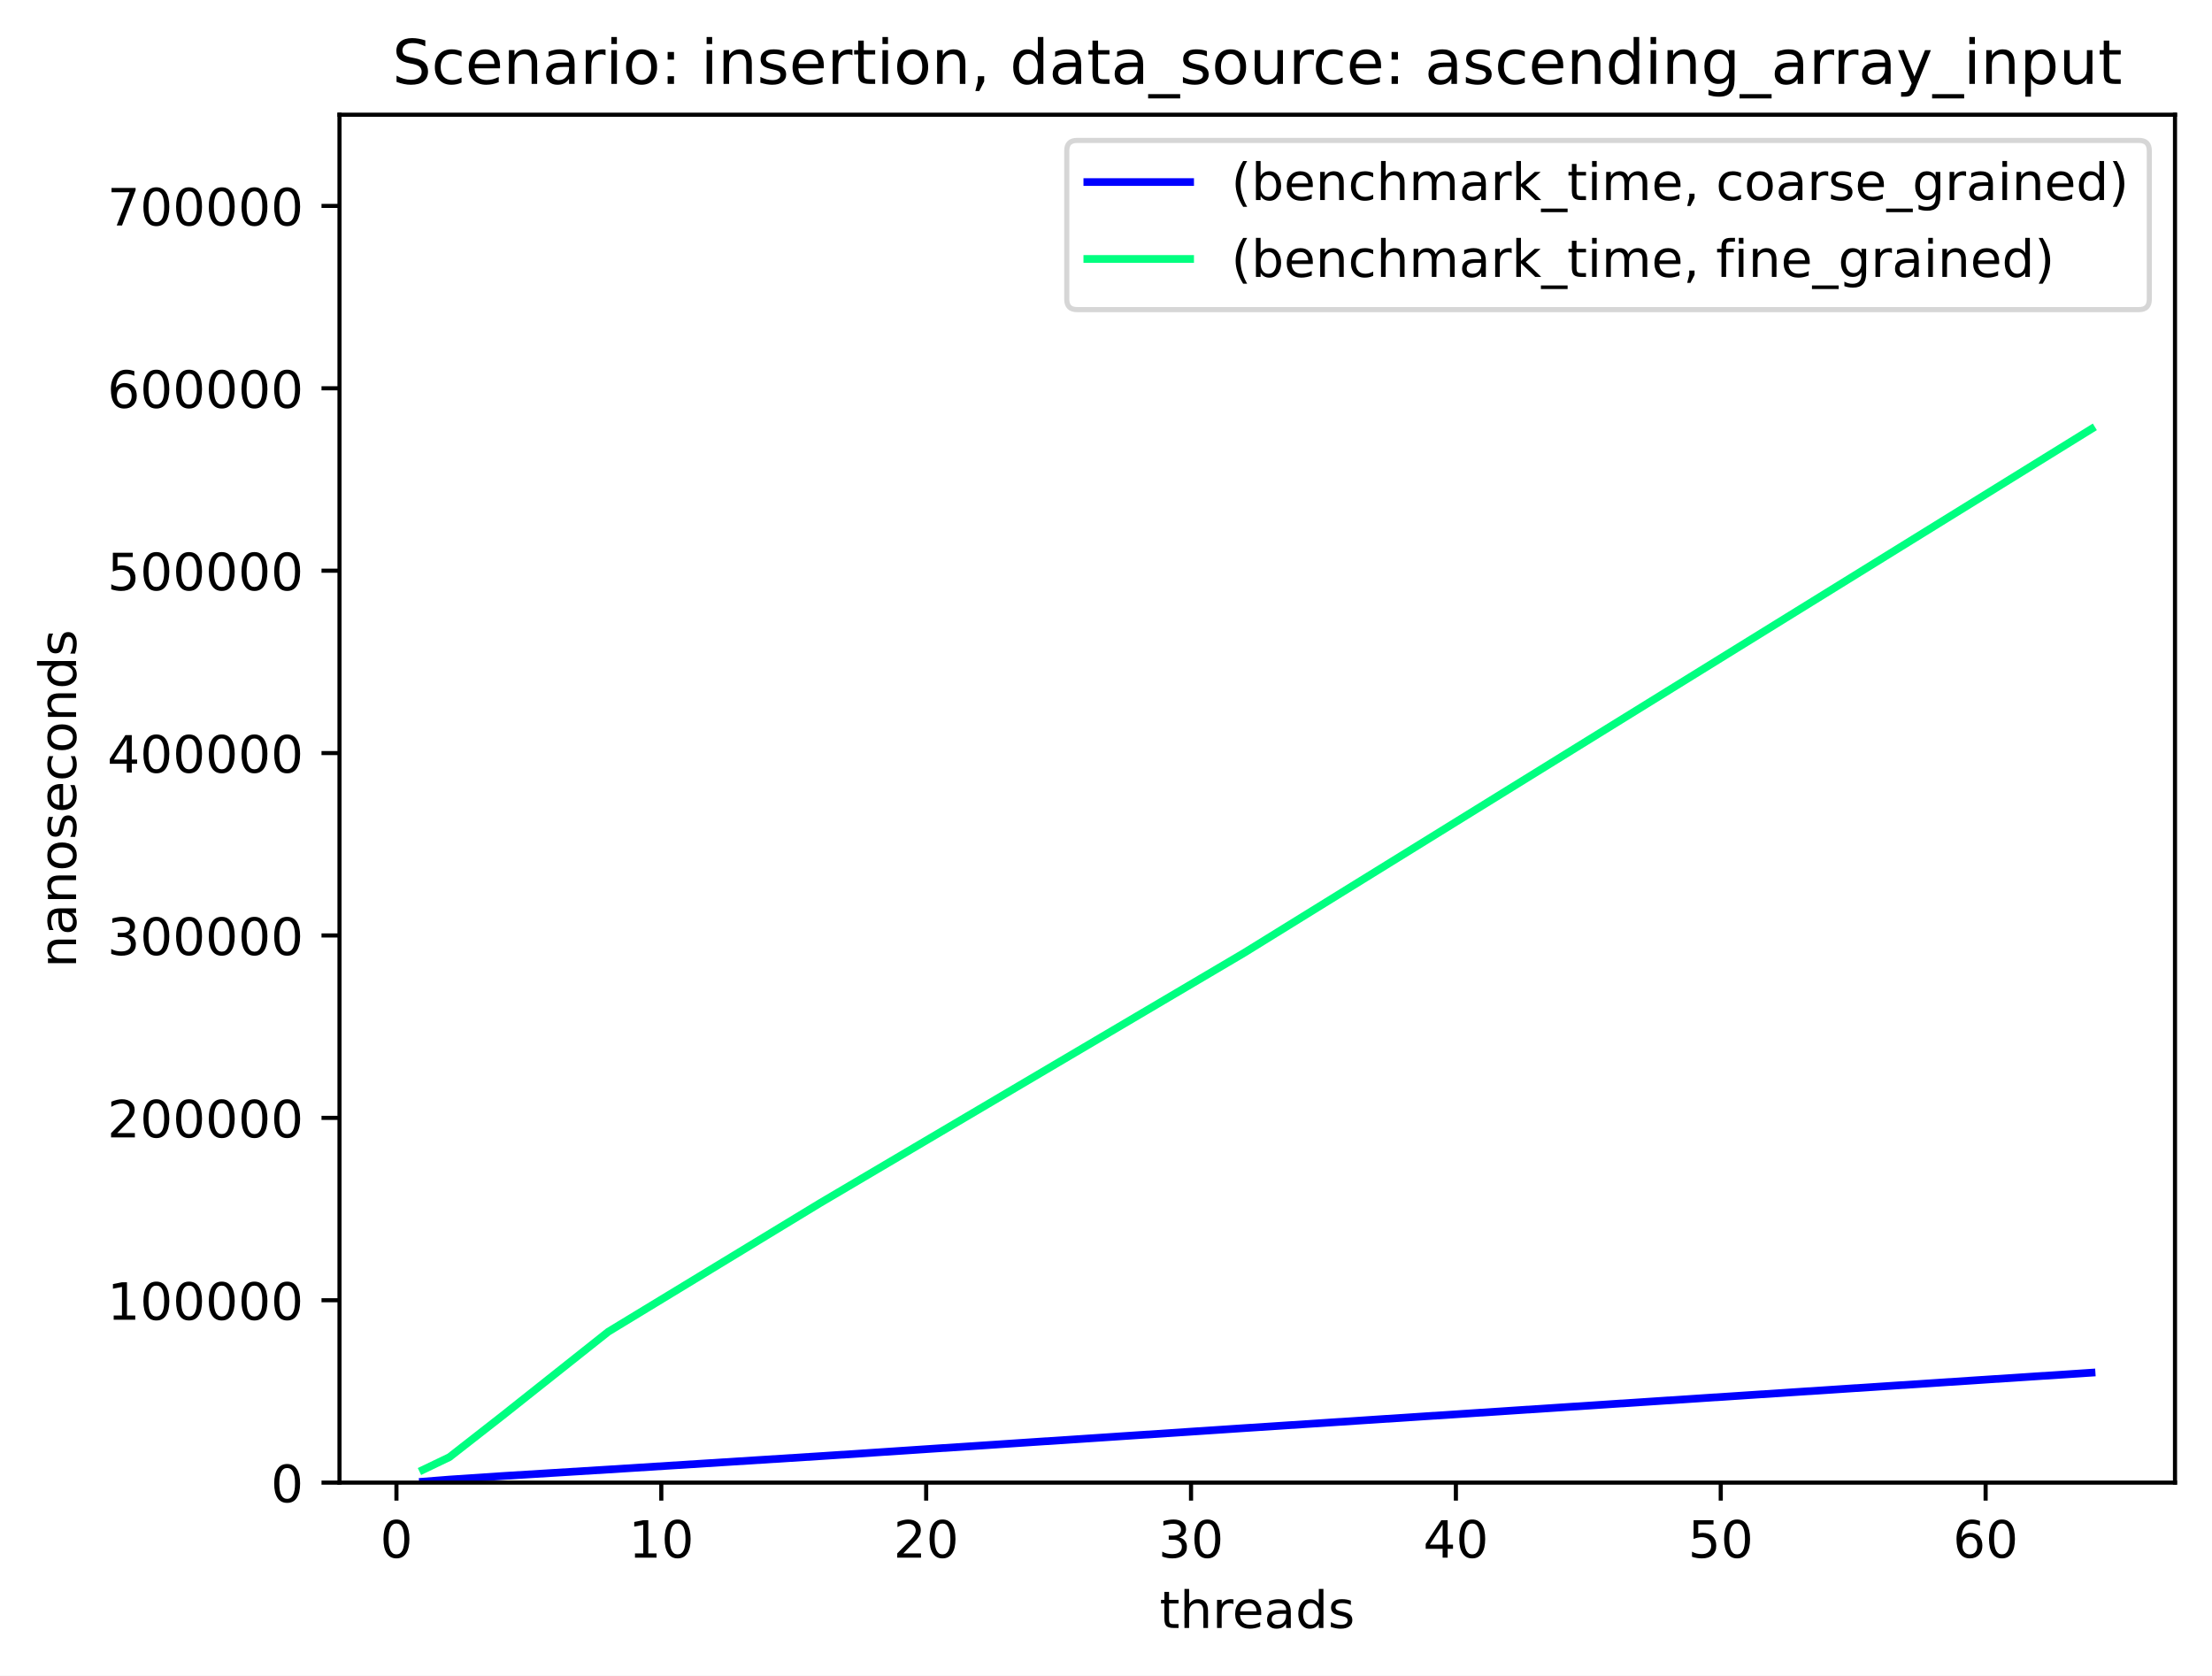
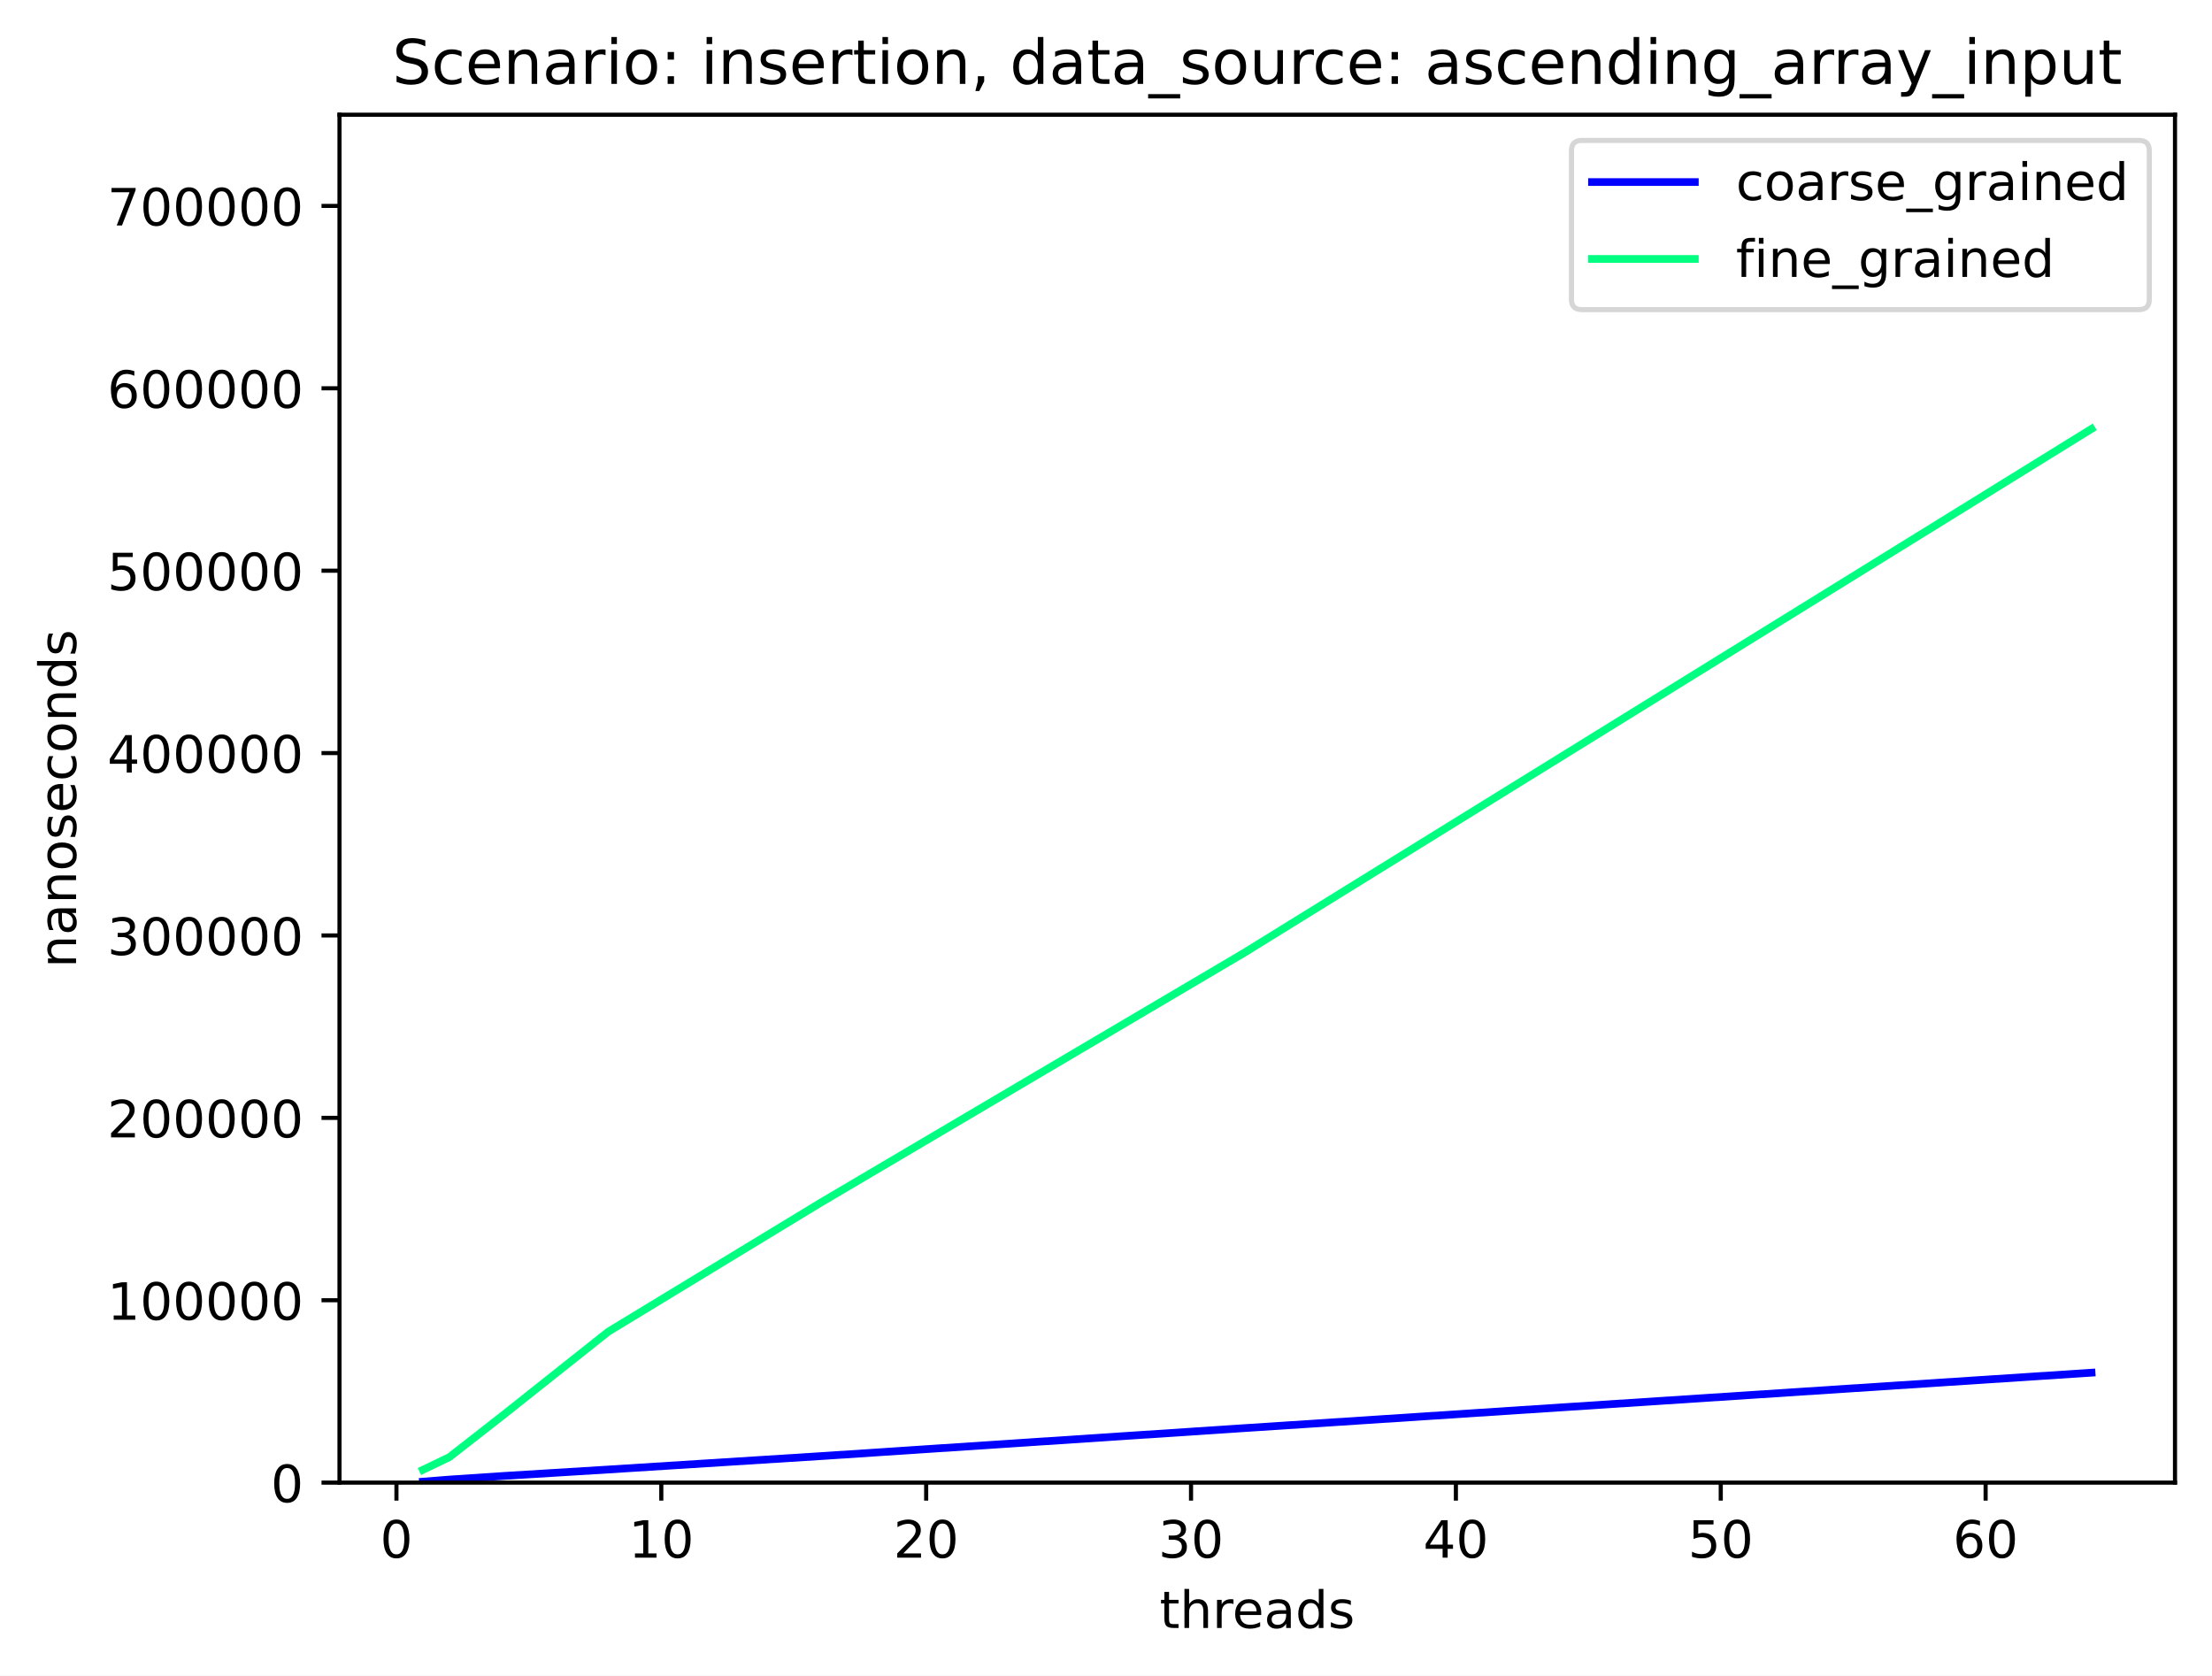
<svg xmlns="http://www.w3.org/2000/svg" xmlns:xlink="http://www.w3.org/1999/xlink" height="325.986pt" version="1.1" viewBox="0 0 430.373 325.986" width="430.373pt">
  <defs>
    <style type="text/css">*{stroke-linecap:butt;stroke-linejoin:round;}</style>
  </defs>
  <g id="figure_1">
    <g id="patch_1">
      <path d="M 0 325.986  L 430.373 325.986  L 430.373 0  L 0 0  z " style="fill:#ffffff;" />
    </g>
    <g id="axes_1">
      <g id="patch_2">
        <path d="M 66.053 288.43  L 423.173 288.43  L 423.173 22.318  L 66.053 22.318  z " style="fill:#ffffff;" />
      </g>
      <g id="matplotlib.axis_1">
        <g id="xtick_1">
          <g id="line2d_1">
            <defs>
-               <path d="M 0 0  L 0 3.5  " id="me4c5232e2e" style="stroke:#000000;stroke-width:0.8;" />
+               <path d="M 0 0  L 0 3.5  " id="mf4a706c5ec" style="stroke:#000000;stroke-width:0.8;" />
            </defs>
            <g>
-               <use style="stroke:#000000;stroke-width:0.8;" x="77.133" xlink:href="#me4c5232e2e" y="288.43" />
+               <use style="stroke:#000000;stroke-width:0.8;" x="77.133" xlink:href="#mf4a706c5ec" y="288.43" />
            </g>
          </g>
          <g id="text_1">
            <g transform="translate(73.95136 303.0286)scale(0.1 -0.1)">
              <defs>
                <path d="M 2034 4250  Q 1547 4250 1301 3770  Q 1056 3291 1056 2328  Q 1056 1369 1301 889  Q 1547 409 2034 409  Q 2525 409 2770 889  Q 3016 1369 3016 2328  Q 3016 3291 2770 3770  Q 2525 4250 2034 4250  z M 2034 4750  Q 2819 4750 3233 4129  Q 3647 3509 3647 2328  Q 3647 1150 3233 529  Q 2819 -91 2034 -91  Q 1250 -91 836 529  Q 422 1150 422 2328  Q 422 3509 836 4129  Q 1250 4750 2034 4750  z " id="DejaVuSans-30" transform="scale(0.015625)" />
              </defs>
              <use xlink:href="#DejaVuSans-30" />
            </g>
          </g>
        </g>
        <g id="xtick_2">
          <g id="line2d_2">
            <g>
-               <use style="stroke:#000000;stroke-width:0.8;" x="128.665" xlink:href="#me4c5232e2e" y="288.43" />
+               <use style="stroke:#000000;stroke-width:0.8;" x="128.665" xlink:href="#mf4a706c5ec" y="288.43" />
            </g>
          </g>
          <g id="text_2">
            <g transform="translate(122.3026 303.0286)scale(0.1 -0.1)">
              <defs>
                <path d="M 794 531  L 1825 531  L 1825 4091  L 703 3866  L 703 4441  L 1819 4666  L 2450 4666  L 2450 531  L 3481 531  L 3481 0  L 794 0  L 794 531  z " id="DejaVuSans-31" transform="scale(0.015625)" />
              </defs>
              <use xlink:href="#DejaVuSans-31" />
              <use x="63.623" xlink:href="#DejaVuSans-30" />
            </g>
          </g>
        </g>
        <g id="xtick_3">
          <g id="line2d_3">
            <g>
-               <use style="stroke:#000000;stroke-width:0.8;" x="180.198" xlink:href="#me4c5232e2e" y="288.43" />
+               <use style="stroke:#000000;stroke-width:0.8;" x="180.198" xlink:href="#mf4a706c5ec" y="288.43" />
            </g>
          </g>
          <g id="text_3">
            <g transform="translate(173.835 303.0286)scale(0.1 -0.1)">
              <defs>
                <path d="M 1228 531  L 3431 531  L 3431 0  L 469 0  L 469 531  Q 828 903 1448 1529  Q 2069 2156 2228 2338  Q 2531 2678 2651 2914  Q 2772 3150 2772 3378  Q 2772 3750 2511 3984  Q 2250 4219 1831 4219  Q 1534 4219 1204 4116  Q 875 4013 500 3803  L 500 4441  Q 881 4594 1212 4672  Q 1544 4750 1819 4750  Q 2544 4750 2975 4387  Q 3406 4025 3406 3419  Q 3406 3131 3298 2873  Q 3191 2616 2906 2266  Q 2828 2175 2409 1742  Q 1991 1309 1228 531  z " id="DejaVuSans-32" transform="scale(0.015625)" />
              </defs>
              <use xlink:href="#DejaVuSans-32" />
              <use x="63.623" xlink:href="#DejaVuSans-30" />
            </g>
          </g>
        </g>
        <g id="xtick_4">
          <g id="line2d_4">
            <g>
-               <use style="stroke:#000000;stroke-width:0.8;" x="231.73" xlink:href="#me4c5232e2e" y="288.43" />
+               <use style="stroke:#000000;stroke-width:0.8;" x="231.73" xlink:href="#mf4a706c5ec" y="288.43" />
            </g>
          </g>
          <g id="text_4">
            <g transform="translate(225.3675 303.0286)scale(0.1 -0.1)">
              <defs>
                <path d="M 2597 2516  Q 3050 2419 3304 2112  Q 3559 1806 3559 1356  Q 3559 666 3084 287  Q 2609 -91 1734 -91  Q 1441 -91 1130 -33  Q 819 25 488 141  L 488 750  Q 750 597 1062 519  Q 1375 441 1716 441  Q 2309 441 2620 675  Q 2931 909 2931 1356  Q 2931 1769 2642 2001  Q 2353 2234 1838 2234  L 1294 2234  L 1294 2753  L 1863 2753  Q 2328 2753 2575 2939  Q 2822 3125 2822 3475  Q 2822 3834 2567 4026  Q 2313 4219 1838 4219  Q 1578 4219 1281 4162  Q 984 4106 628 3988  L 628 4550  Q 988 4650 1302 4700  Q 1616 4750 1894 4750  Q 2613 4750 3031 4423  Q 3450 4097 3450 3541  Q 3450 3153 3228 2886  Q 3006 2619 2597 2516  z " id="DejaVuSans-33" transform="scale(0.015625)" />
              </defs>
              <use xlink:href="#DejaVuSans-33" />
              <use x="63.623" xlink:href="#DejaVuSans-30" />
            </g>
          </g>
        </g>
        <g id="xtick_5">
          <g id="line2d_5">
            <g>
-               <use style="stroke:#000000;stroke-width:0.8;" x="283.262" xlink:href="#me4c5232e2e" y="288.43" />
+               <use style="stroke:#000000;stroke-width:0.8;" x="283.262" xlink:href="#mf4a706c5ec" y="288.43" />
            </g>
          </g>
          <g id="text_5">
            <g transform="translate(276.9 303.0286)scale(0.1 -0.1)">
              <defs>
                <path d="M 2419 4116  L 825 1625  L 2419 1625  L 2419 4116  z M 2253 4666  L 3047 4666  L 3047 1625  L 3713 1625  L 3713 1100  L 3047 1100  L 3047 0  L 2419 0  L 2419 1100  L 313 1100  L 313 1709  L 2253 4666  z " id="DejaVuSans-34" transform="scale(0.015625)" />
              </defs>
              <use xlink:href="#DejaVuSans-34" />
              <use x="63.623" xlink:href="#DejaVuSans-30" />
            </g>
          </g>
        </g>
        <g id="xtick_6">
          <g id="line2d_6">
            <g>
-               <use style="stroke:#000000;stroke-width:0.8;" x="334.795" xlink:href="#me4c5232e2e" y="288.43" />
+               <use style="stroke:#000000;stroke-width:0.8;" x="334.795" xlink:href="#mf4a706c5ec" y="288.43" />
            </g>
          </g>
          <g id="text_6">
            <g transform="translate(328.4324 303.0286)scale(0.1 -0.1)">
              <defs>
                <path d="M 691 4666  L 3169 4666  L 3169 4134  L 1269 4134  L 1269 2991  Q 1406 3038 1543 3061  Q 1681 3084 1819 3084  Q 2600 3084 3056 2656  Q 3513 2228 3513 1497  Q 3513 744 3044 326  Q 2575 -91 1722 -91  Q 1428 -91 1123 -41  Q 819 9 494 109  L 494 744  Q 775 591 1075 516  Q 1375 441 1709 441  Q 2250 441 2565 725  Q 2881 1009 2881 1497  Q 2881 1984 2565 2268  Q 2250 2553 1709 2553  Q 1456 2553 1204 2497  Q 953 2441 691 2322  L 691 4666  z " id="DejaVuSans-35" transform="scale(0.015625)" />
              </defs>
              <use xlink:href="#DejaVuSans-35" />
              <use x="63.623" xlink:href="#DejaVuSans-30" />
            </g>
          </g>
        </g>
        <g id="xtick_7">
          <g id="line2d_7">
            <g>
-               <use style="stroke:#000000;stroke-width:0.8;" x="386.327" xlink:href="#me4c5232e2e" y="288.43" />
+               <use style="stroke:#000000;stroke-width:0.8;" x="386.327" xlink:href="#mf4a706c5ec" y="288.43" />
            </g>
          </g>
          <g id="text_7">
            <g transform="translate(379.9649 303.0286)scale(0.1 -0.1)">
              <defs>
                <path d="M 2113 2584  Q 1688 2584 1439 2293  Q 1191 2003 1191 1497  Q 1191 994 1439 701  Q 1688 409 2113 409  Q 2538 409 2786 701  Q 3034 994 3034 1497  Q 3034 2003 2786 2293  Q 2538 2584 2113 2584  z M 3366 4563  L 3366 3988  Q 3128 4100 2886 4159  Q 2644 4219 2406 4219  Q 1781 4219 1451 3797  Q 1122 3375 1075 2522  Q 1259 2794 1537 2939  Q 1816 3084 2150 3084  Q 2853 3084 3261 2657  Q 3669 2231 3669 1497  Q 3669 778 3244 343  Q 2819 -91 2113 -91  Q 1303 -91 875 529  Q 447 1150 447 2328  Q 447 3434 972 4092  Q 1497 4750 2381 4750  Q 2619 4750 2861 4703  Q 3103 4656 3366 4563  z " id="DejaVuSans-36" transform="scale(0.015625)" />
              </defs>
              <use xlink:href="#DejaVuSans-36" />
              <use x="63.623" xlink:href="#DejaVuSans-30" />
            </g>
          </g>
        </g>
        <g id="text_8">
          <g transform="translate(225.6217 316.7067)scale(0.1 -0.1)">
            <defs>
              <path d="M 1172 4494  L 1172 3500  L 2356 3500  L 2356 3053  L 1172 3053  L 1172 1153  Q 1172 725 1289 603  Q 1406 481 1766 481  L 2356 481  L 2356 0  L 1766 0  Q 1100 0 847 248  Q 594 497 594 1153  L 594 3053  L 172 3053  L 172 3500  L 594 3500  L 594 4494  L 1172 4494  z " id="DejaVuSans-74" transform="scale(0.015625)" />
              <path d="M 3513 2113  L 3513 0  L 2938 0  L 2938 2094  Q 2938 2591 2744 2837  Q 2550 3084 2163 3084  Q 1697 3084 1428 2787  Q 1159 2491 1159 1978  L 1159 0  L 581 0  L 581 4863  L 1159 4863  L 1159 2956  Q 1366 3272 1645 3428  Q 1925 3584 2291 3584  Q 2894 3584 3203 3211  Q 3513 2838 3513 2113  z " id="DejaVuSans-68" transform="scale(0.015625)" />
              <path d="M 2631 2963  Q 2534 3019 2420 3045  Q 2306 3072 2169 3072  Q 1681 3072 1420 2755  Q 1159 2438 1159 1844  L 1159 0  L 581 0  L 581 3500  L 1159 3500  L 1159 2956  Q 1341 3275 1631 3429  Q 1922 3584 2338 3584  Q 2397 3584 2469 3576  Q 2541 3569 2628 3553  L 2631 2963  z " id="DejaVuSans-72" transform="scale(0.015625)" />
              <path d="M 3597 1894  L 3597 1613  L 953 1613  Q 991 1019 1311 708  Q 1631 397 2203 397  Q 2534 397 2845 478  Q 3156 559 3463 722  L 3463 178  Q 3153 47 2828 -22  Q 2503 -91 2169 -91  Q 1331 -91 842 396  Q 353 884 353 1716  Q 353 2575 817 3079  Q 1281 3584 2069 3584  Q 2775 3584 3186 3129  Q 3597 2675 3597 1894  z M 3022 2063  Q 3016 2534 2758 2815  Q 2500 3097 2075 3097  Q 1594 3097 1305 2825  Q 1016 2553 972 2059  L 3022 2063  z " id="DejaVuSans-65" transform="scale(0.015625)" />
              <path d="M 2194 1759  Q 1497 1759 1228 1600  Q 959 1441 959 1056  Q 959 750 1161 570  Q 1363 391 1709 391  Q 2188 391 2477 730  Q 2766 1069 2766 1631  L 2766 1759  L 2194 1759  z M 3341 1997  L 3341 0  L 2766 0  L 2766 531  Q 2569 213 2275 61  Q 1981 -91 1556 -91  Q 1019 -91 701 211  Q 384 513 384 1019  Q 384 1609 779 1909  Q 1175 2209 1959 2209  L 2766 2209  L 2766 2266  Q 2766 2663 2505 2880  Q 2244 3097 1772 3097  Q 1472 3097 1187 3025  Q 903 2953 641 2809  L 641 3341  Q 956 3463 1253 3523  Q 1550 3584 1831 3584  Q 2591 3584 2966 3190  Q 3341 2797 3341 1997  z " id="DejaVuSans-61" transform="scale(0.015625)" />
              <path d="M 2906 2969  L 2906 4863  L 3481 4863  L 3481 0  L 2906 0  L 2906 525  Q 2725 213 2448 61  Q 2172 -91 1784 -91  Q 1150 -91 751 415  Q 353 922 353 1747  Q 353 2572 751 3078  Q 1150 3584 1784 3584  Q 2172 3584 2448 3432  Q 2725 3281 2906 2969  z M 947 1747  Q 947 1113 1208 752  Q 1469 391 1925 391  Q 2381 391 2643 752  Q 2906 1113 2906 1747  Q 2906 2381 2643 2742  Q 2381 3103 1925 3103  Q 1469 3103 1208 2742  Q 947 2381 947 1747  z " id="DejaVuSans-64" transform="scale(0.015625)" />
              <path d="M 2834 3397  L 2834 2853  Q 2591 2978 2328 3040  Q 2066 3103 1784 3103  Q 1356 3103 1142 2972  Q 928 2841 928 2578  Q 928 2378 1081 2264  Q 1234 2150 1697 2047  L 1894 2003  Q 2506 1872 2764 1633  Q 3022 1394 3022 966  Q 3022 478 2636 193  Q 2250 -91 1575 -91  Q 1294 -91 989 -36  Q 684 19 347 128  L 347 722  Q 666 556 975 473  Q 1284 391 1588 391  Q 1994 391 2212 530  Q 2431 669 2431 922  Q 2431 1156 2273 1281  Q 2116 1406 1581 1522  L 1381 1569  Q 847 1681 609 1914  Q 372 2147 372 2553  Q 372 3047 722 3315  Q 1072 3584 1716 3584  Q 2034 3584 2315 3537  Q 2597 3491 2834 3397  z " id="DejaVuSans-73" transform="scale(0.015625)" />
            </defs>
            <use xlink:href="#DejaVuSans-74" />
            <use x="39.209" xlink:href="#DejaVuSans-68" />
            <use x="102.588" xlink:href="#DejaVuSans-72" />
            <use x="141.451" xlink:href="#DejaVuSans-65" />
            <use x="202.975" xlink:href="#DejaVuSans-61" />
            <use x="264.254" xlink:href="#DejaVuSans-64" />
            <use x="327.73" xlink:href="#DejaVuSans-73" />
          </g>
        </g>
      </g>
      <g id="matplotlib.axis_2">
        <g id="ytick_1">
          <g id="line2d_8">
            <defs>
-               <path d="M 0 0  L -3.5 0  " id="m58e467239a" style="stroke:#000000;stroke-width:0.8;" />
+               <path d="M 0 0  L -3.5 0  " id="mce880b92d1" style="stroke:#000000;stroke-width:0.8;" />
            </defs>
            <g>
-               <use style="stroke:#000000;stroke-width:0.8;" x="66.053" xlink:href="#m58e467239a" y="288.43" />
+               <use style="stroke:#000000;stroke-width:0.8;" x="66.053" xlink:href="#mce880b92d1" y="288.43" />
            </g>
          </g>
          <g id="text_9">
            <g transform="translate(52.69062 292.2293)scale(0.1 -0.1)">
              <use xlink:href="#DejaVuSans-30" />
            </g>
          </g>
        </g>
        <g id="ytick_2">
          <g id="line2d_9">
            <g>
-               <use style="stroke:#000000;stroke-width:0.8;" x="66.053" xlink:href="#m58e467239a" y="252.949" />
+               <use style="stroke:#000000;stroke-width:0.8;" x="66.053" xlink:href="#mce880b92d1" y="252.949" />
            </g>
          </g>
          <g id="text_10">
            <g transform="translate(20.87813 256.7477)scale(0.1 -0.1)">
              <use xlink:href="#DejaVuSans-31" />
              <use x="63.623" xlink:href="#DejaVuSans-30" />
              <use x="127.246" xlink:href="#DejaVuSans-30" />
              <use x="190.869" xlink:href="#DejaVuSans-30" />
              <use x="254.492" xlink:href="#DejaVuSans-30" />
              <use x="318.115" xlink:href="#DejaVuSans-30" />
            </g>
          </g>
        </g>
        <g id="ytick_3">
          <g id="line2d_10">
            <g>
-               <use style="stroke:#000000;stroke-width:0.8;" x="66.053" xlink:href="#m58e467239a" y="217.467" />
+               <use style="stroke:#000000;stroke-width:0.8;" x="66.053" xlink:href="#mce880b92d1" y="217.467" />
            </g>
          </g>
          <g id="text_11">
            <g transform="translate(20.87813 221.2661)scale(0.1 -0.1)">
              <use xlink:href="#DejaVuSans-32" />
              <use x="63.623" xlink:href="#DejaVuSans-30" />
              <use x="127.246" xlink:href="#DejaVuSans-30" />
              <use x="190.869" xlink:href="#DejaVuSans-30" />
              <use x="254.492" xlink:href="#DejaVuSans-30" />
              <use x="318.115" xlink:href="#DejaVuSans-30" />
            </g>
          </g>
        </g>
        <g id="ytick_4">
          <g id="line2d_11">
            <g>
-               <use style="stroke:#000000;stroke-width:0.8;" x="66.053" xlink:href="#m58e467239a" y="181.985" />
+               <use style="stroke:#000000;stroke-width:0.8;" x="66.053" xlink:href="#mce880b92d1" y="181.985" />
            </g>
          </g>
          <g id="text_12">
            <g transform="translate(20.87813 185.7845)scale(0.1 -0.1)">
              <use xlink:href="#DejaVuSans-33" />
              <use x="63.623" xlink:href="#DejaVuSans-30" />
              <use x="127.246" xlink:href="#DejaVuSans-30" />
              <use x="190.869" xlink:href="#DejaVuSans-30" />
              <use x="254.492" xlink:href="#DejaVuSans-30" />
              <use x="318.115" xlink:href="#DejaVuSans-30" />
            </g>
          </g>
        </g>
        <g id="ytick_5">
          <g id="line2d_12">
            <g>
-               <use style="stroke:#000000;stroke-width:0.8;" x="66.053" xlink:href="#m58e467239a" y="146.504" />
+               <use style="stroke:#000000;stroke-width:0.8;" x="66.053" xlink:href="#mce880b92d1" y="146.504" />
            </g>
          </g>
          <g id="text_13">
            <g transform="translate(20.87813 150.3029)scale(0.1 -0.1)">
              <use xlink:href="#DejaVuSans-34" />
              <use x="63.623" xlink:href="#DejaVuSans-30" />
              <use x="127.246" xlink:href="#DejaVuSans-30" />
              <use x="190.869" xlink:href="#DejaVuSans-30" />
              <use x="254.492" xlink:href="#DejaVuSans-30" />
              <use x="318.115" xlink:href="#DejaVuSans-30" />
            </g>
          </g>
        </g>
        <g id="ytick_6">
          <g id="line2d_13">
            <g>
-               <use style="stroke:#000000;stroke-width:0.8;" x="66.053" xlink:href="#m58e467239a" y="111.022" />
+               <use style="stroke:#000000;stroke-width:0.8;" x="66.053" xlink:href="#mce880b92d1" y="111.022" />
            </g>
          </g>
          <g id="text_14">
            <g transform="translate(20.87813 114.8213)scale(0.1 -0.1)">
              <use xlink:href="#DejaVuSans-35" />
              <use x="63.623" xlink:href="#DejaVuSans-30" />
              <use x="127.246" xlink:href="#DejaVuSans-30" />
              <use x="190.869" xlink:href="#DejaVuSans-30" />
              <use x="254.492" xlink:href="#DejaVuSans-30" />
              <use x="318.115" xlink:href="#DejaVuSans-30" />
            </g>
          </g>
        </g>
        <g id="ytick_7">
          <g id="line2d_14">
            <g>
-               <use style="stroke:#000000;stroke-width:0.8;" x="66.053" xlink:href="#m58e467239a" y="75.541" />
+               <use style="stroke:#000000;stroke-width:0.8;" x="66.053" xlink:href="#mce880b92d1" y="75.541" />
            </g>
          </g>
          <g id="text_15">
            <g transform="translate(20.87813 79.33974)scale(0.1 -0.1)">
              <use xlink:href="#DejaVuSans-36" />
              <use x="63.623" xlink:href="#DejaVuSans-30" />
              <use x="127.246" xlink:href="#DejaVuSans-30" />
              <use x="190.869" xlink:href="#DejaVuSans-30" />
              <use x="254.492" xlink:href="#DejaVuSans-30" />
              <use x="318.115" xlink:href="#DejaVuSans-30" />
            </g>
          </g>
        </g>
        <g id="ytick_8">
          <g id="line2d_15">
            <g>
-               <use style="stroke:#000000;stroke-width:0.8;" x="66.053" xlink:href="#m58e467239a" y="40.059" />
+               <use style="stroke:#000000;stroke-width:0.8;" x="66.053" xlink:href="#mce880b92d1" y="40.059" />
            </g>
          </g>
          <g id="text_16">
            <g transform="translate(20.87813 43.85814)scale(0.1 -0.1)">
              <defs>
                <path d="M 525 4666  L 3525 4666  L 3525 4397  L 1831 0  L 1172 0  L 2766 4134  L 525 4134  L 525 4666  z " id="DejaVuSans-37" transform="scale(0.015625)" />
              </defs>
              <use xlink:href="#DejaVuSans-37" />
              <use x="63.623" xlink:href="#DejaVuSans-30" />
              <use x="127.246" xlink:href="#DejaVuSans-30" />
              <use x="190.869" xlink:href="#DejaVuSans-30" />
              <use x="254.492" xlink:href="#DejaVuSans-30" />
              <use x="318.115" xlink:href="#DejaVuSans-30" />
            </g>
          </g>
        </g>
        <g id="text_17">
          <g transform="translate(14.79844 188.2726)rotate(-90)scale(0.1 -0.1)">
            <defs>
              <path d="M 3513 2113  L 3513 0  L 2938 0  L 2938 2094  Q 2938 2591 2744 2837  Q 2550 3084 2163 3084  Q 1697 3084 1428 2787  Q 1159 2491 1159 1978  L 1159 0  L 581 0  L 581 3500  L 1159 3500  L 1159 2956  Q 1366 3272 1645 3428  Q 1925 3584 2291 3584  Q 2894 3584 3203 3211  Q 3513 2838 3513 2113  z " id="DejaVuSans-6e" transform="scale(0.015625)" />
              <path d="M 1959 3097  Q 1497 3097 1228 2736  Q 959 2375 959 1747  Q 959 1119 1226 758  Q 1494 397 1959 397  Q 2419 397 2687 759  Q 2956 1122 2956 1747  Q 2956 2369 2687 2733  Q 2419 3097 1959 3097  z M 1959 3584  Q 2709 3584 3137 3096  Q 3566 2609 3566 1747  Q 3566 888 3137 398  Q 2709 -91 1959 -91  Q 1206 -91 779 398  Q 353 888 353 1747  Q 353 2609 779 3096  Q 1206 3584 1959 3584  z " id="DejaVuSans-6f" transform="scale(0.015625)" />
              <path d="M 3122 3366  L 3122 2828  Q 2878 2963 2633 3030  Q 2388 3097 2138 3097  Q 1578 3097 1268 2742  Q 959 2388 959 1747  Q 959 1106 1268 751  Q 1578 397 2138 397  Q 2388 397 2633 464  Q 2878 531 3122 666  L 3122 134  Q 2881 22 2623 -34  Q 2366 -91 2075 -91  Q 1284 -91 818 406  Q 353 903 353 1747  Q 353 2603 823 3093  Q 1294 3584 2113 3584  Q 2378 3584 2631 3529  Q 2884 3475 3122 3366  z " id="DejaVuSans-63" transform="scale(0.015625)" />
            </defs>
            <use xlink:href="#DejaVuSans-6e" />
            <use x="63.379" xlink:href="#DejaVuSans-61" />
            <use x="124.658" xlink:href="#DejaVuSans-6e" />
            <use x="188.037" xlink:href="#DejaVuSans-6f" />
            <use x="249.219" xlink:href="#DejaVuSans-73" />
            <use x="301.318" xlink:href="#DejaVuSans-65" />
            <use x="362.842" xlink:href="#DejaVuSans-63" />
            <use x="417.822" xlink:href="#DejaVuSans-6f" />
            <use x="479.004" xlink:href="#DejaVuSans-6e" />
            <use x="542.383" xlink:href="#DejaVuSans-64" />
            <use x="605.859" xlink:href="#DejaVuSans-73" />
          </g>
        </g>
      </g>
      <g id="line2d_16">
-         <path clip-path="url(#p33e2252c65)" d="M 82.286 288.242  L 87.439 287.834  L 97.746 287.147  L 118.359 285.881  L 159.585 283.28  L 242.037 277.831  L 406.94 267.045  " style="fill:none;stroke:#0000ff;stroke-linecap:square;stroke-width:1.5;" />
+         <path clip-path="url(#p49471a7bd0)" d="M 82.286 288.242  L 87.439 287.834  L 97.746 287.147  L 118.359 285.881  L 159.585 283.28  L 242.037 277.831  L 406.94 267.045  " style="fill:none;stroke:#0000ff;stroke-linecap:square;stroke-width:1.5;" />
      </g>
      <g id="line2d_17">
-         <path clip-path="url(#p33e2252c65)" d="M 82.286 285.946  L 87.439 283.475  L 97.746 275.427  L 118.359 259.069  L 159.585 234.029  L 242.037 185.389  L 406.94 83.433  " style="fill:none;stroke:#00ff80;stroke-linecap:square;stroke-width:1.5;" />
+         <path clip-path="url(#p49471a7bd0)" d="M 82.286 285.946  L 87.439 283.475  L 97.746 275.427  L 118.359 259.069  L 159.585 234.029  L 242.037 185.389  L 406.94 83.433  " style="fill:none;stroke:#00ff80;stroke-linecap:square;stroke-width:1.5;" />
      </g>
      <g id="patch_3">
        <path d="M 66.053 288.43  L 66.053 22.318  " style="fill:none;stroke:#000000;stroke-linecap:square;stroke-linejoin:miter;stroke-width:0.8;" />
      </g>
      <g id="patch_4">
        <path d="M 423.173 288.43  L 423.173 22.318  " style="fill:none;stroke:#000000;stroke-linecap:square;stroke-linejoin:miter;stroke-width:0.8;" />
      </g>
      <g id="patch_5">
        <path d="M 66.053 288.43  L 423.173 288.43  " style="fill:none;stroke:#000000;stroke-linecap:square;stroke-linejoin:miter;stroke-width:0.8;" />
      </g>
      <g id="patch_6">
        <path d="M 66.053 22.318  L 423.173 22.318  " style="fill:none;stroke:#000000;stroke-linecap:square;stroke-linejoin:miter;stroke-width:0.8;" />
      </g>
      <g id="text_18">
        <g transform="translate(76.32625 16.31812)scale(0.12 -0.12)">
          <defs>
            <path d="M 3425 4513  L 3425 3897  Q 3066 4069 2747 4153  Q 2428 4238 2131 4238  Q 1616 4238 1336 4038  Q 1056 3838 1056 3469  Q 1056 3159 1242 3001  Q 1428 2844 1947 2747  L 2328 2669  Q 3034 2534 3370 2195  Q 3706 1856 3706 1288  Q 3706 609 3251 259  Q 2797 -91 1919 -91  Q 1588 -91 1214 -16  Q 841 59 441 206  L 441 856  Q 825 641 1194 531  Q 1563 422 1919 422  Q 2459 422 2753 634  Q 3047 847 3047 1241  Q 3047 1584 2836 1778  Q 2625 1972 2144 2069  L 1759 2144  Q 1053 2284 737 2584  Q 422 2884 422 3419  Q 422 4038 858 4394  Q 1294 4750 2059 4750  Q 2388 4750 2728 4690  Q 3069 4631 3425 4513  z " id="DejaVuSans-53" transform="scale(0.015625)" />
            <path d="M 603 3500  L 1178 3500  L 1178 0  L 603 0  L 603 3500  z M 603 4863  L 1178 4863  L 1178 4134  L 603 4134  L 603 4863  z " id="DejaVuSans-69" transform="scale(0.015625)" />
            <path d="M 750 794  L 1409 794  L 1409 0  L 750 0  L 750 794  z M 750 3309  L 1409 3309  L 1409 2516  L 750 2516  L 750 3309  z " id="DejaVuSans-3a" transform="scale(0.015625)" />
            <path id="DejaVuSans-20" transform="scale(0.015625)" />
            <path d="M 750 794  L 1409 794  L 1409 256  L 897 -744  L 494 -744  L 750 256  L 750 794  z " id="DejaVuSans-2c" transform="scale(0.015625)" />
            <path d="M 3263 -1063  L 3263 -1509  L -63 -1509  L -63 -1063  L 3263 -1063  z " id="DejaVuSans-5f" transform="scale(0.015625)" />
            <path d="M 544 1381  L 544 3500  L 1119 3500  L 1119 1403  Q 1119 906 1312 657  Q 1506 409 1894 409  Q 2359 409 2629 706  Q 2900 1003 2900 1516  L 2900 3500  L 3475 3500  L 3475 0  L 2900 0  L 2900 538  Q 2691 219 2414 64  Q 2138 -91 1772 -91  Q 1169 -91 856 284  Q 544 659 544 1381  z M 1991 3584  L 1991 3584  z " id="DejaVuSans-75" transform="scale(0.015625)" />
            <path d="M 2906 1791  Q 2906 2416 2648 2759  Q 2391 3103 1925 3103  Q 1463 3103 1205 2759  Q 947 2416 947 1791  Q 947 1169 1205 825  Q 1463 481 1925 481  Q 2391 481 2648 825  Q 2906 1169 2906 1791  z M 3481 434  Q 3481 -459 3084 -895  Q 2688 -1331 1869 -1331  Q 1566 -1331 1297 -1286  Q 1028 -1241 775 -1147  L 775 -588  Q 1028 -725 1275 -790  Q 1522 -856 1778 -856  Q 2344 -856 2625 -561  Q 2906 -266 2906 331  L 2906 616  Q 2728 306 2450 153  Q 2172 0 1784 0  Q 1141 0 747 490  Q 353 981 353 1791  Q 353 2603 747 3093  Q 1141 3584 1784 3584  Q 2172 3584 2450 3431  Q 2728 3278 2906 2969  L 2906 3500  L 3481 3500  L 3481 434  z " id="DejaVuSans-67" transform="scale(0.015625)" />
            <path d="M 2059 -325  Q 1816 -950 1584 -1140  Q 1353 -1331 966 -1331  L 506 -1331  L 506 -850  L 844 -850  Q 1081 -850 1212 -737  Q 1344 -625 1503 -206  L 1606 56  L 191 3500  L 800 3500  L 1894 763  L 2988 3500  L 3597 3500  L 2059 -325  z " id="DejaVuSans-79" transform="scale(0.015625)" />
            <path d="M 1159 525  L 1159 -1331  L 581 -1331  L 581 3500  L 1159 3500  L 1159 2969  Q 1341 3281 1617 3432  Q 1894 3584 2278 3584  Q 2916 3584 3314 3078  Q 3713 2572 3713 1747  Q 3713 922 3314 415  Q 2916 -91 2278 -91  Q 1894 -91 1617 61  Q 1341 213 1159 525  z M 3116 1747  Q 3116 2381 2855 2742  Q 2594 3103 2138 3103  Q 1681 3103 1420 2742  Q 1159 2381 1159 1747  Q 1159 1113 1420 752  Q 1681 391 2138 391  Q 2594 391 2855 752  Q 3116 1113 3116 1747  z " id="DejaVuSans-70" transform="scale(0.015625)" />
          </defs>
          <use xlink:href="#DejaVuSans-53" />
          <use x="63.477" xlink:href="#DejaVuSans-63" />
          <use x="118.457" xlink:href="#DejaVuSans-65" />
          <use x="179.98" xlink:href="#DejaVuSans-6e" />
          <use x="243.359" xlink:href="#DejaVuSans-61" />
          <use x="304.639" xlink:href="#DejaVuSans-72" />
          <use x="345.752" xlink:href="#DejaVuSans-69" />
          <use x="373.535" xlink:href="#DejaVuSans-6f" />
          <use x="434.717" xlink:href="#DejaVuSans-3a" />
          <use x="468.408" xlink:href="#DejaVuSans-20" />
          <use x="500.195" xlink:href="#DejaVuSans-69" />
          <use x="527.979" xlink:href="#DejaVuSans-6e" />
          <use x="591.357" xlink:href="#DejaVuSans-73" />
          <use x="643.457" xlink:href="#DejaVuSans-65" />
          <use x="704.98" xlink:href="#DejaVuSans-72" />
          <use x="746.094" xlink:href="#DejaVuSans-74" />
          <use x="785.303" xlink:href="#DejaVuSans-69" />
          <use x="813.086" xlink:href="#DejaVuSans-6f" />
          <use x="874.268" xlink:href="#DejaVuSans-6e" />
          <use x="937.646" xlink:href="#DejaVuSans-2c" />
          <use x="969.434" xlink:href="#DejaVuSans-20" />
          <use x="1001.221" xlink:href="#DejaVuSans-64" />
          <use x="1064.697" xlink:href="#DejaVuSans-61" />
          <use x="1125.977" xlink:href="#DejaVuSans-74" />
          <use x="1165.186" xlink:href="#DejaVuSans-61" />
          <use x="1226.465" xlink:href="#DejaVuSans-5f" />
          <use x="1276.465" xlink:href="#DejaVuSans-73" />
          <use x="1328.564" xlink:href="#DejaVuSans-6f" />
          <use x="1389.746" xlink:href="#DejaVuSans-75" />
          <use x="1453.125" xlink:href="#DejaVuSans-72" />
          <use x="1491.988" xlink:href="#DejaVuSans-63" />
          <use x="1546.969" xlink:href="#DejaVuSans-65" />
          <use x="1608.492" xlink:href="#DejaVuSans-3a" />
          <use x="1642.184" xlink:href="#DejaVuSans-20" />
          <use x="1673.971" xlink:href="#DejaVuSans-61" />
          <use x="1735.25" xlink:href="#DejaVuSans-73" />
          <use x="1787.35" xlink:href="#DejaVuSans-63" />
          <use x="1842.33" xlink:href="#DejaVuSans-65" />
          <use x="1903.854" xlink:href="#DejaVuSans-6e" />
          <use x="1967.232" xlink:href="#DejaVuSans-64" />
          <use x="2030.709" xlink:href="#DejaVuSans-69" />
          <use x="2058.492" xlink:href="#DejaVuSans-6e" />
          <use x="2121.871" xlink:href="#DejaVuSans-67" />
          <use x="2185.348" xlink:href="#DejaVuSans-5f" />
          <use x="2235.348" xlink:href="#DejaVuSans-61" />
          <use x="2296.627" xlink:href="#DejaVuSans-72" />
          <use x="2335.99" xlink:href="#DejaVuSans-72" />
          <use x="2377.104" xlink:href="#DejaVuSans-61" />
          <use x="2438.383" xlink:href="#DejaVuSans-79" />
          <use x="2497.562" xlink:href="#DejaVuSans-5f" />
          <use x="2547.562" xlink:href="#DejaVuSans-69" />
          <use x="2575.346" xlink:href="#DejaVuSans-6e" />
          <use x="2638.725" xlink:href="#DejaVuSans-70" />
          <use x="2702.201" xlink:href="#DejaVuSans-75" />
          <use x="2765.58" xlink:href="#DejaVuSans-74" />
        </g>
      </g>
      <g id="legend_1">
        <g id="patch_7">
-           <path d="M 209.553 60.231  L 416.173 60.231  Q 418.173 60.231 418.173 58.231  L 418.173 29.318  Q 418.173 27.318 416.173 27.318  L 209.553 27.318  Q 207.553 27.318 207.553 29.318  L 207.553 58.231  Q 207.553 60.231 209.553 60.231  z " style="fill:#ffffff;opacity:0.8;stroke:#cccccc;stroke-linejoin:miter;" />
+           <path d="M 307.75 60.231  L 416.173 60.231  Q 418.173 60.231 418.173 58.231  L 418.173 29.318  Q 418.173 27.318 416.173 27.318  L 307.75 27.318  Q 305.75 27.318 305.75 29.318  L 305.75 58.231  Q 305.75 60.231 307.75 60.231  z " style="fill:#ffffff;opacity:0.8;stroke:#cccccc;stroke-linejoin:miter;" />
        </g>
        <g id="line2d_18">
-           <path d="M 211.553 35.417  L 231.553 35.417  " style="fill:none;stroke:#0000ff;stroke-linecap:square;stroke-width:1.5;" />
+           <path d="M 309.75 35.417  L 329.75 35.417  " style="fill:none;stroke:#0000ff;stroke-linecap:square;stroke-width:1.5;" />
        </g>
        <g id="line2d_19" />
        <g id="text_19">
-           <g transform="translate(239.5528 38.91656)scale(0.1 -0.1)">
-             <defs>
-               <path d="M 1984 4856  Q 1566 4138 1362 3434  Q 1159 2731 1159 2009  Q 1159 1288 1364 580  Q 1569 -128 1984 -844  L 1484 -844  Q 1016 -109 783 600  Q 550 1309 550 2009  Q 550 2706 781 3412  Q 1013 4119 1484 4856  L 1984 4856  z " id="DejaVuSans-28" transform="scale(0.015625)" />
-               <path d="M 3116 1747  Q 3116 2381 2855 2742  Q 2594 3103 2138 3103  Q 1681 3103 1420 2742  Q 1159 2381 1159 1747  Q 1159 1113 1420 752  Q 1681 391 2138 391  Q 2594 391 2855 752  Q 3116 1113 3116 1747  z M 1159 2969  Q 1341 3281 1617 3432  Q 1894 3584 2278 3584  Q 2916 3584 3314 3078  Q 3713 2572 3713 1747  Q 3713 922 3314 415  Q 2916 -91 2278 -91  Q 1894 -91 1617 61  Q 1341 213 1159 525  L 1159 0  L 581 0  L 581 4863  L 1159 4863  L 1159 2969  z " id="DejaVuSans-62" transform="scale(0.015625)" />
-               <path d="M 3328 2828  Q 3544 3216 3844 3400  Q 4144 3584 4550 3584  Q 5097 3584 5394 3201  Q 5691 2819 5691 2113  L 5691 0  L 5113 0  L 5113 2094  Q 5113 2597 4934 2840  Q 4756 3084 4391 3084  Q 3944 3084 3684 2787  Q 3425 2491 3425 1978  L 3425 0  L 2847 0  L 2847 2094  Q 2847 2600 2669 2842  Q 2491 3084 2119 3084  Q 1678 3084 1418 2786  Q 1159 2488 1159 1978  L 1159 0  L 581 0  L 581 3500  L 1159 3500  L 1159 2956  Q 1356 3278 1631 3431  Q 1906 3584 2284 3584  Q 2666 3584 2933 3390  Q 3200 3197 3328 2828  z " id="DejaVuSans-6d" transform="scale(0.015625)" />
-               <path d="M 581 4863  L 1159 4863  L 1159 1991  L 2875 3500  L 3609 3500  L 1753 1863  L 3688 0  L 2938 0  L 1159 1709  L 1159 0  L 581 0  L 581 4863  z " id="DejaVuSans-6b" transform="scale(0.015625)" />
-               <path d="M 513 4856  L 1013 4856  Q 1481 4119 1714 3412  Q 1947 2706 1947 2009  Q 1947 1309 1714 600  Q 1481 -109 1013 -844  L 513 -844  Q 928 -128 1133 580  Q 1338 1288 1338 2009  Q 1338 2731 1133 3434  Q 928 4138 513 4856  z " id="DejaVuSans-29" transform="scale(0.015625)" />
-             </defs>
-             <use xlink:href="#DejaVuSans-28" />
-             <use x="39.014" xlink:href="#DejaVuSans-62" />
-             <use x="102.49" xlink:href="#DejaVuSans-65" />
-             <use x="164.014" xlink:href="#DejaVuSans-6e" />
-             <use x="227.393" xlink:href="#DejaVuSans-63" />
-             <use x="282.373" xlink:href="#DejaVuSans-68" />
-             <use x="345.752" xlink:href="#DejaVuSans-6d" />
-             <use x="443.164" xlink:href="#DejaVuSans-61" />
-             <use x="504.443" xlink:href="#DejaVuSans-72" />
-             <use x="545.557" xlink:href="#DejaVuSans-6b" />
-             <use x="603.467" xlink:href="#DejaVuSans-5f" />
-             <use x="653.467" xlink:href="#DejaVuSans-74" />
-             <use x="692.676" xlink:href="#DejaVuSans-69" />
-             <use x="720.459" xlink:href="#DejaVuSans-6d" />
-             <use x="817.871" xlink:href="#DejaVuSans-65" />
-             <use x="879.395" xlink:href="#DejaVuSans-2c" />
-             <use x="911.182" xlink:href="#DejaVuSans-20" />
-             <use x="942.969" xlink:href="#DejaVuSans-63" />
-             <use x="997.949" xlink:href="#DejaVuSans-6f" />
-             <use x="1059.131" xlink:href="#DejaVuSans-61" />
-             <use x="1120.41" xlink:href="#DejaVuSans-72" />
-             <use x="1161.523" xlink:href="#DejaVuSans-73" />
-             <use x="1213.623" xlink:href="#DejaVuSans-65" />
-             <use x="1275.146" xlink:href="#DejaVuSans-5f" />
-             <use x="1325.146" xlink:href="#DejaVuSans-67" />
-             <use x="1388.623" xlink:href="#DejaVuSans-72" />
-             <use x="1429.736" xlink:href="#DejaVuSans-61" />
-             <use x="1491.016" xlink:href="#DejaVuSans-69" />
-             <use x="1518.799" xlink:href="#DejaVuSans-6e" />
-             <use x="1582.178" xlink:href="#DejaVuSans-65" />
-             <use x="1643.701" xlink:href="#DejaVuSans-64" />
-             <use x="1707.178" xlink:href="#DejaVuSans-29" />
+           <g transform="translate(337.7497 38.91656)scale(0.1 -0.1)">
+             <use xlink:href="#DejaVuSans-63" />
+             <use x="54.98" xlink:href="#DejaVuSans-6f" />
+             <use x="116.162" xlink:href="#DejaVuSans-61" />
+             <use x="177.441" xlink:href="#DejaVuSans-72" />
+             <use x="218.555" xlink:href="#DejaVuSans-73" />
+             <use x="270.654" xlink:href="#DejaVuSans-65" />
+             <use x="332.178" xlink:href="#DejaVuSans-5f" />
+             <use x="382.178" xlink:href="#DejaVuSans-67" />
+             <use x="445.654" xlink:href="#DejaVuSans-72" />
+             <use x="486.768" xlink:href="#DejaVuSans-61" />
+             <use x="548.047" xlink:href="#DejaVuSans-69" />
+             <use x="575.83" xlink:href="#DejaVuSans-6e" />
+             <use x="639.209" xlink:href="#DejaVuSans-65" />
+             <use x="700.732" xlink:href="#DejaVuSans-64" />
          </g>
        </g>
        <g id="line2d_20">
-           <path d="M 211.553 50.373  L 231.553 50.373  " style="fill:none;stroke:#00ff80;stroke-linecap:square;stroke-width:1.5;" />
+           <path d="M 309.75 50.373  L 329.75 50.373  " style="fill:none;stroke:#00ff80;stroke-linecap:square;stroke-width:1.5;" />
        </g>
        <g id="line2d_21" />
        <g id="text_20">
-           <g transform="translate(239.5528 53.87281)scale(0.1 -0.1)">
+           <g transform="translate(337.7497 53.87281)scale(0.1 -0.1)">
            <defs>
              <path d="M 2375 4863  L 2375 4384  L 1825 4384  Q 1516 4384 1395 4259  Q 1275 4134 1275 3809  L 1275 3500  L 2222 3500  L 2222 3053  L 1275 3053  L 1275 0  L 697 0  L 697 3053  L 147 3053  L 147 3500  L 697 3500  L 697 3744  Q 697 4328 969 4595  Q 1241 4863 1831 4863  L 2375 4863  z " id="DejaVuSans-66" transform="scale(0.015625)" />
            </defs>
-             <use xlink:href="#DejaVuSans-28" />
-             <use x="39.014" xlink:href="#DejaVuSans-62" />
-             <use x="102.49" xlink:href="#DejaVuSans-65" />
-             <use x="164.014" xlink:href="#DejaVuSans-6e" />
-             <use x="227.393" xlink:href="#DejaVuSans-63" />
-             <use x="282.373" xlink:href="#DejaVuSans-68" />
-             <use x="345.752" xlink:href="#DejaVuSans-6d" />
-             <use x="443.164" xlink:href="#DejaVuSans-61" />
-             <use x="504.443" xlink:href="#DejaVuSans-72" />
-             <use x="545.557" xlink:href="#DejaVuSans-6b" />
-             <use x="603.467" xlink:href="#DejaVuSans-5f" />
-             <use x="653.467" xlink:href="#DejaVuSans-74" />
-             <use x="692.676" xlink:href="#DejaVuSans-69" />
-             <use x="720.459" xlink:href="#DejaVuSans-6d" />
-             <use x="817.871" xlink:href="#DejaVuSans-65" />
-             <use x="879.395" xlink:href="#DejaVuSans-2c" />
-             <use x="911.182" xlink:href="#DejaVuSans-20" />
-             <use x="942.969" xlink:href="#DejaVuSans-66" />
-             <use x="978.174" xlink:href="#DejaVuSans-69" />
-             <use x="1005.957" xlink:href="#DejaVuSans-6e" />
-             <use x="1069.336" xlink:href="#DejaVuSans-65" />
-             <use x="1130.859" xlink:href="#DejaVuSans-5f" />
-             <use x="1180.859" xlink:href="#DejaVuSans-67" />
-             <use x="1244.336" xlink:href="#DejaVuSans-72" />
-             <use x="1285.449" xlink:href="#DejaVuSans-61" />
-             <use x="1346.729" xlink:href="#DejaVuSans-69" />
-             <use x="1374.512" xlink:href="#DejaVuSans-6e" />
-             <use x="1437.891" xlink:href="#DejaVuSans-65" />
-             <use x="1499.414" xlink:href="#DejaVuSans-64" />
-             <use x="1562.891" xlink:href="#DejaVuSans-29" />
+             <use xlink:href="#DejaVuSans-66" />
+             <use x="35.205" xlink:href="#DejaVuSans-69" />
+             <use x="62.988" xlink:href="#DejaVuSans-6e" />
+             <use x="126.367" xlink:href="#DejaVuSans-65" />
+             <use x="187.891" xlink:href="#DejaVuSans-5f" />
+             <use x="237.891" xlink:href="#DejaVuSans-67" />
+             <use x="301.367" xlink:href="#DejaVuSans-72" />
+             <use x="342.48" xlink:href="#DejaVuSans-61" />
+             <use x="403.76" xlink:href="#DejaVuSans-69" />
+             <use x="431.543" xlink:href="#DejaVuSans-6e" />
+             <use x="494.922" xlink:href="#DejaVuSans-65" />
+             <use x="556.445" xlink:href="#DejaVuSans-64" />
          </g>
        </g>
      </g>
    </g>
  </g>
  <defs>
-     <clipPath id="p33e2252c65">
+     <clipPath id="p49471a7bd0">
      <rect height="266.112" width="357.12" x="66.053" y="22.318" />
    </clipPath>
  </defs>
</svg>
